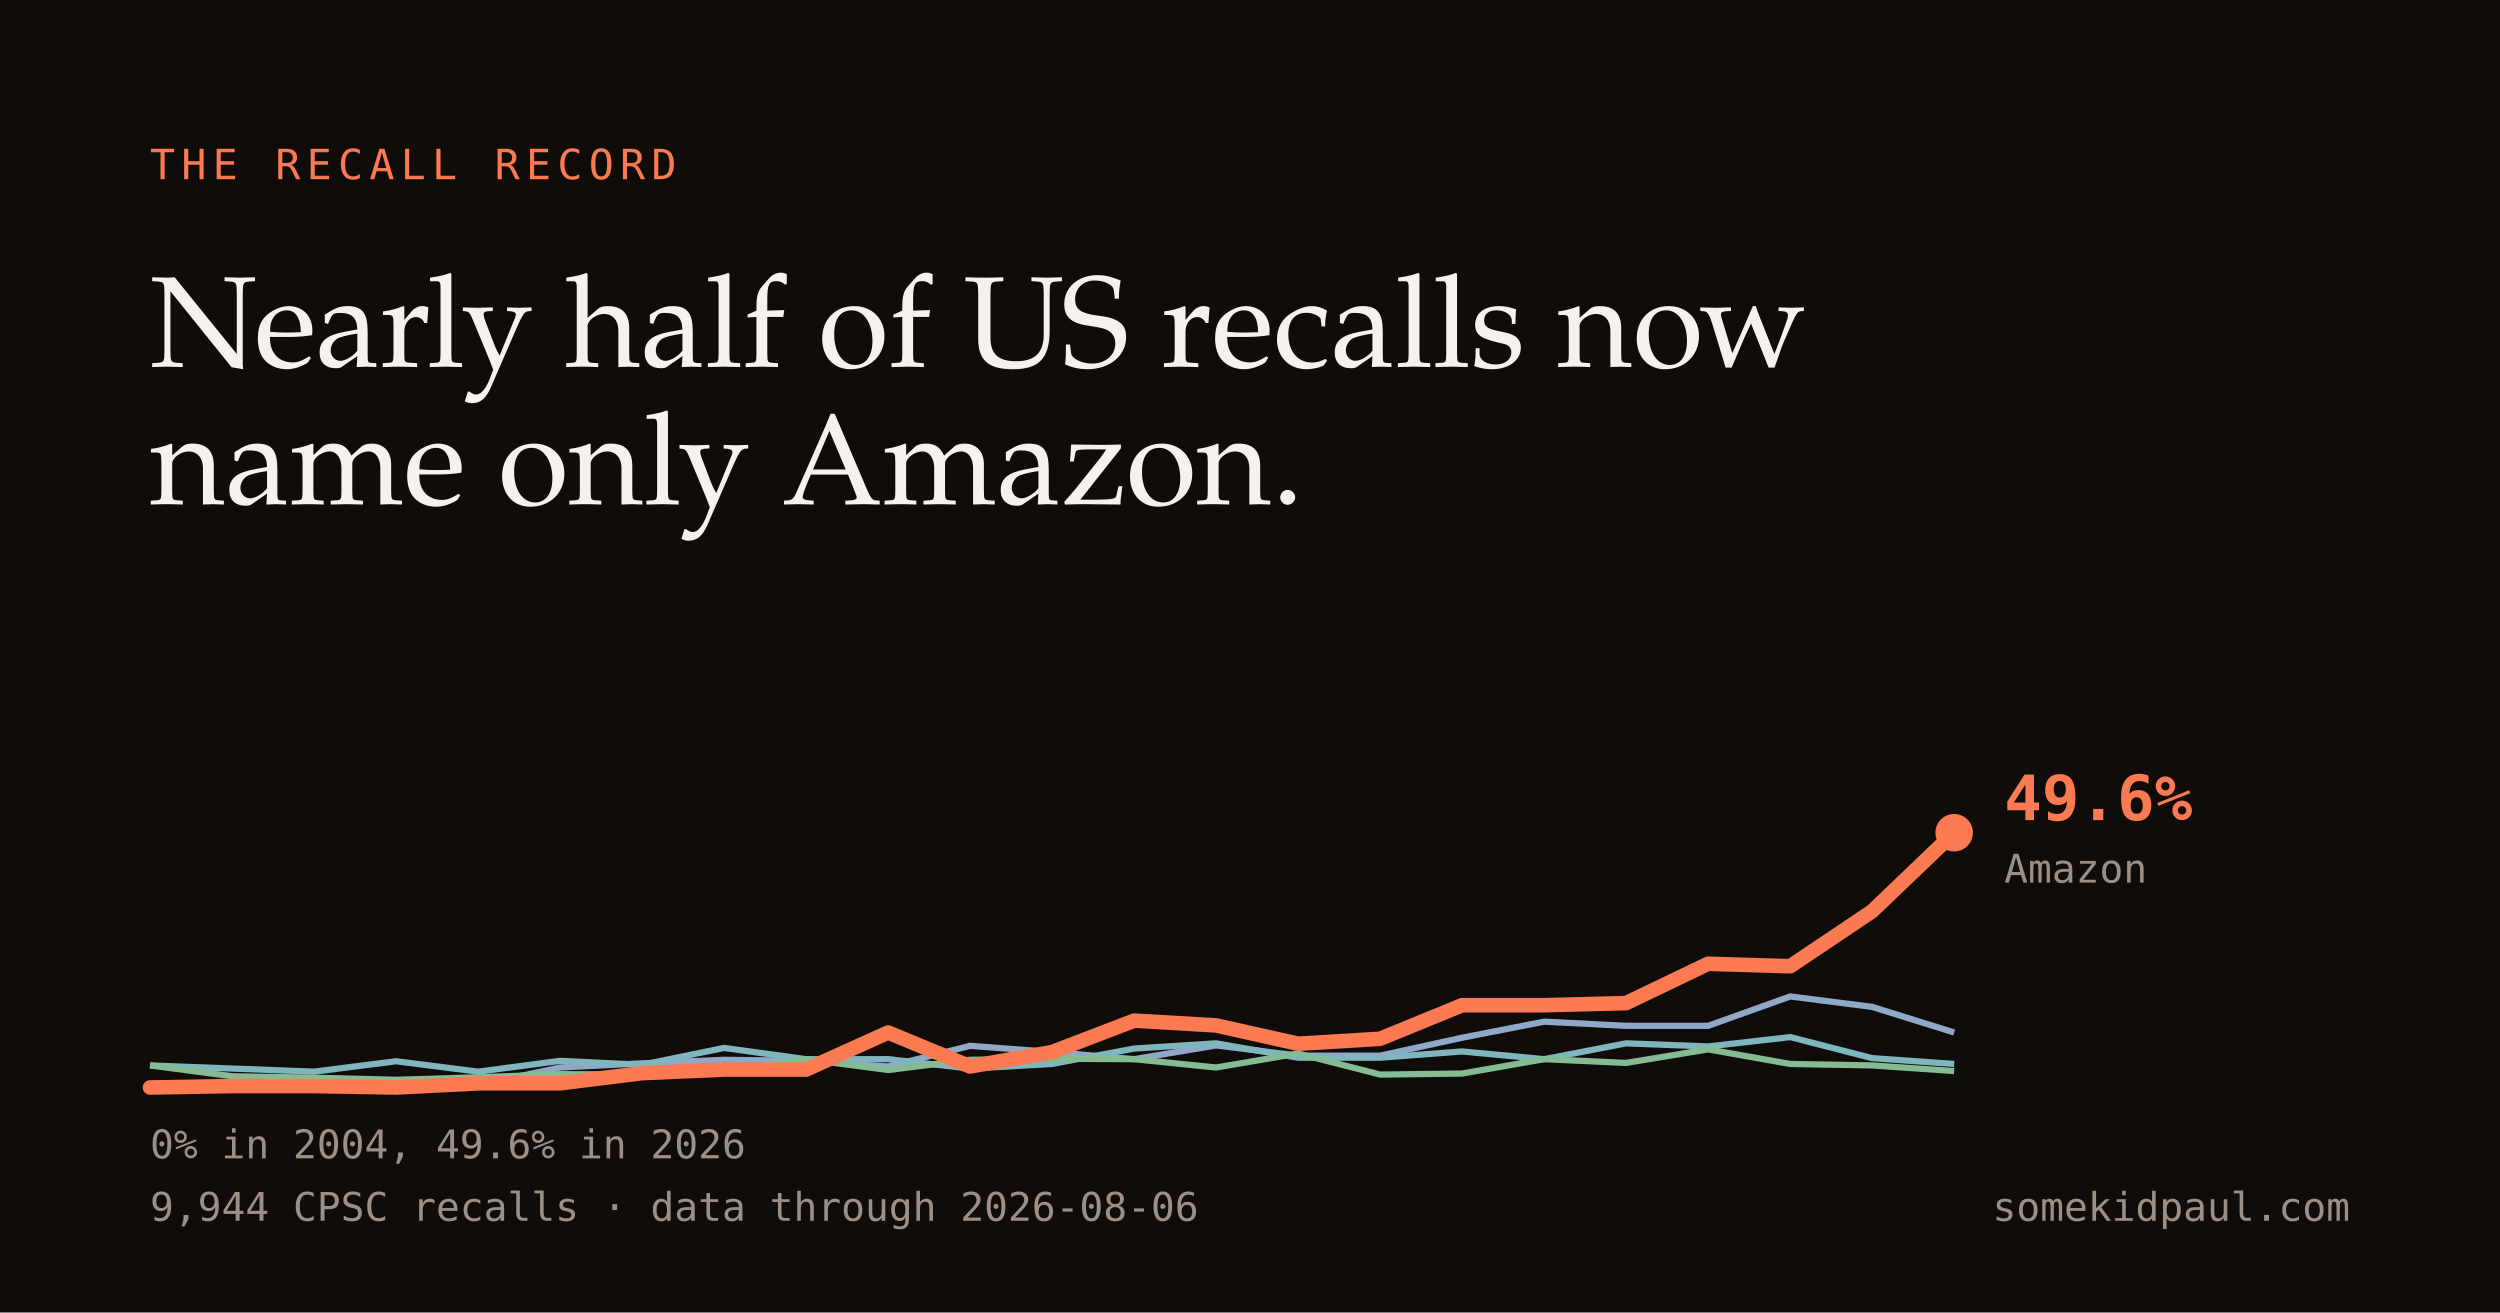
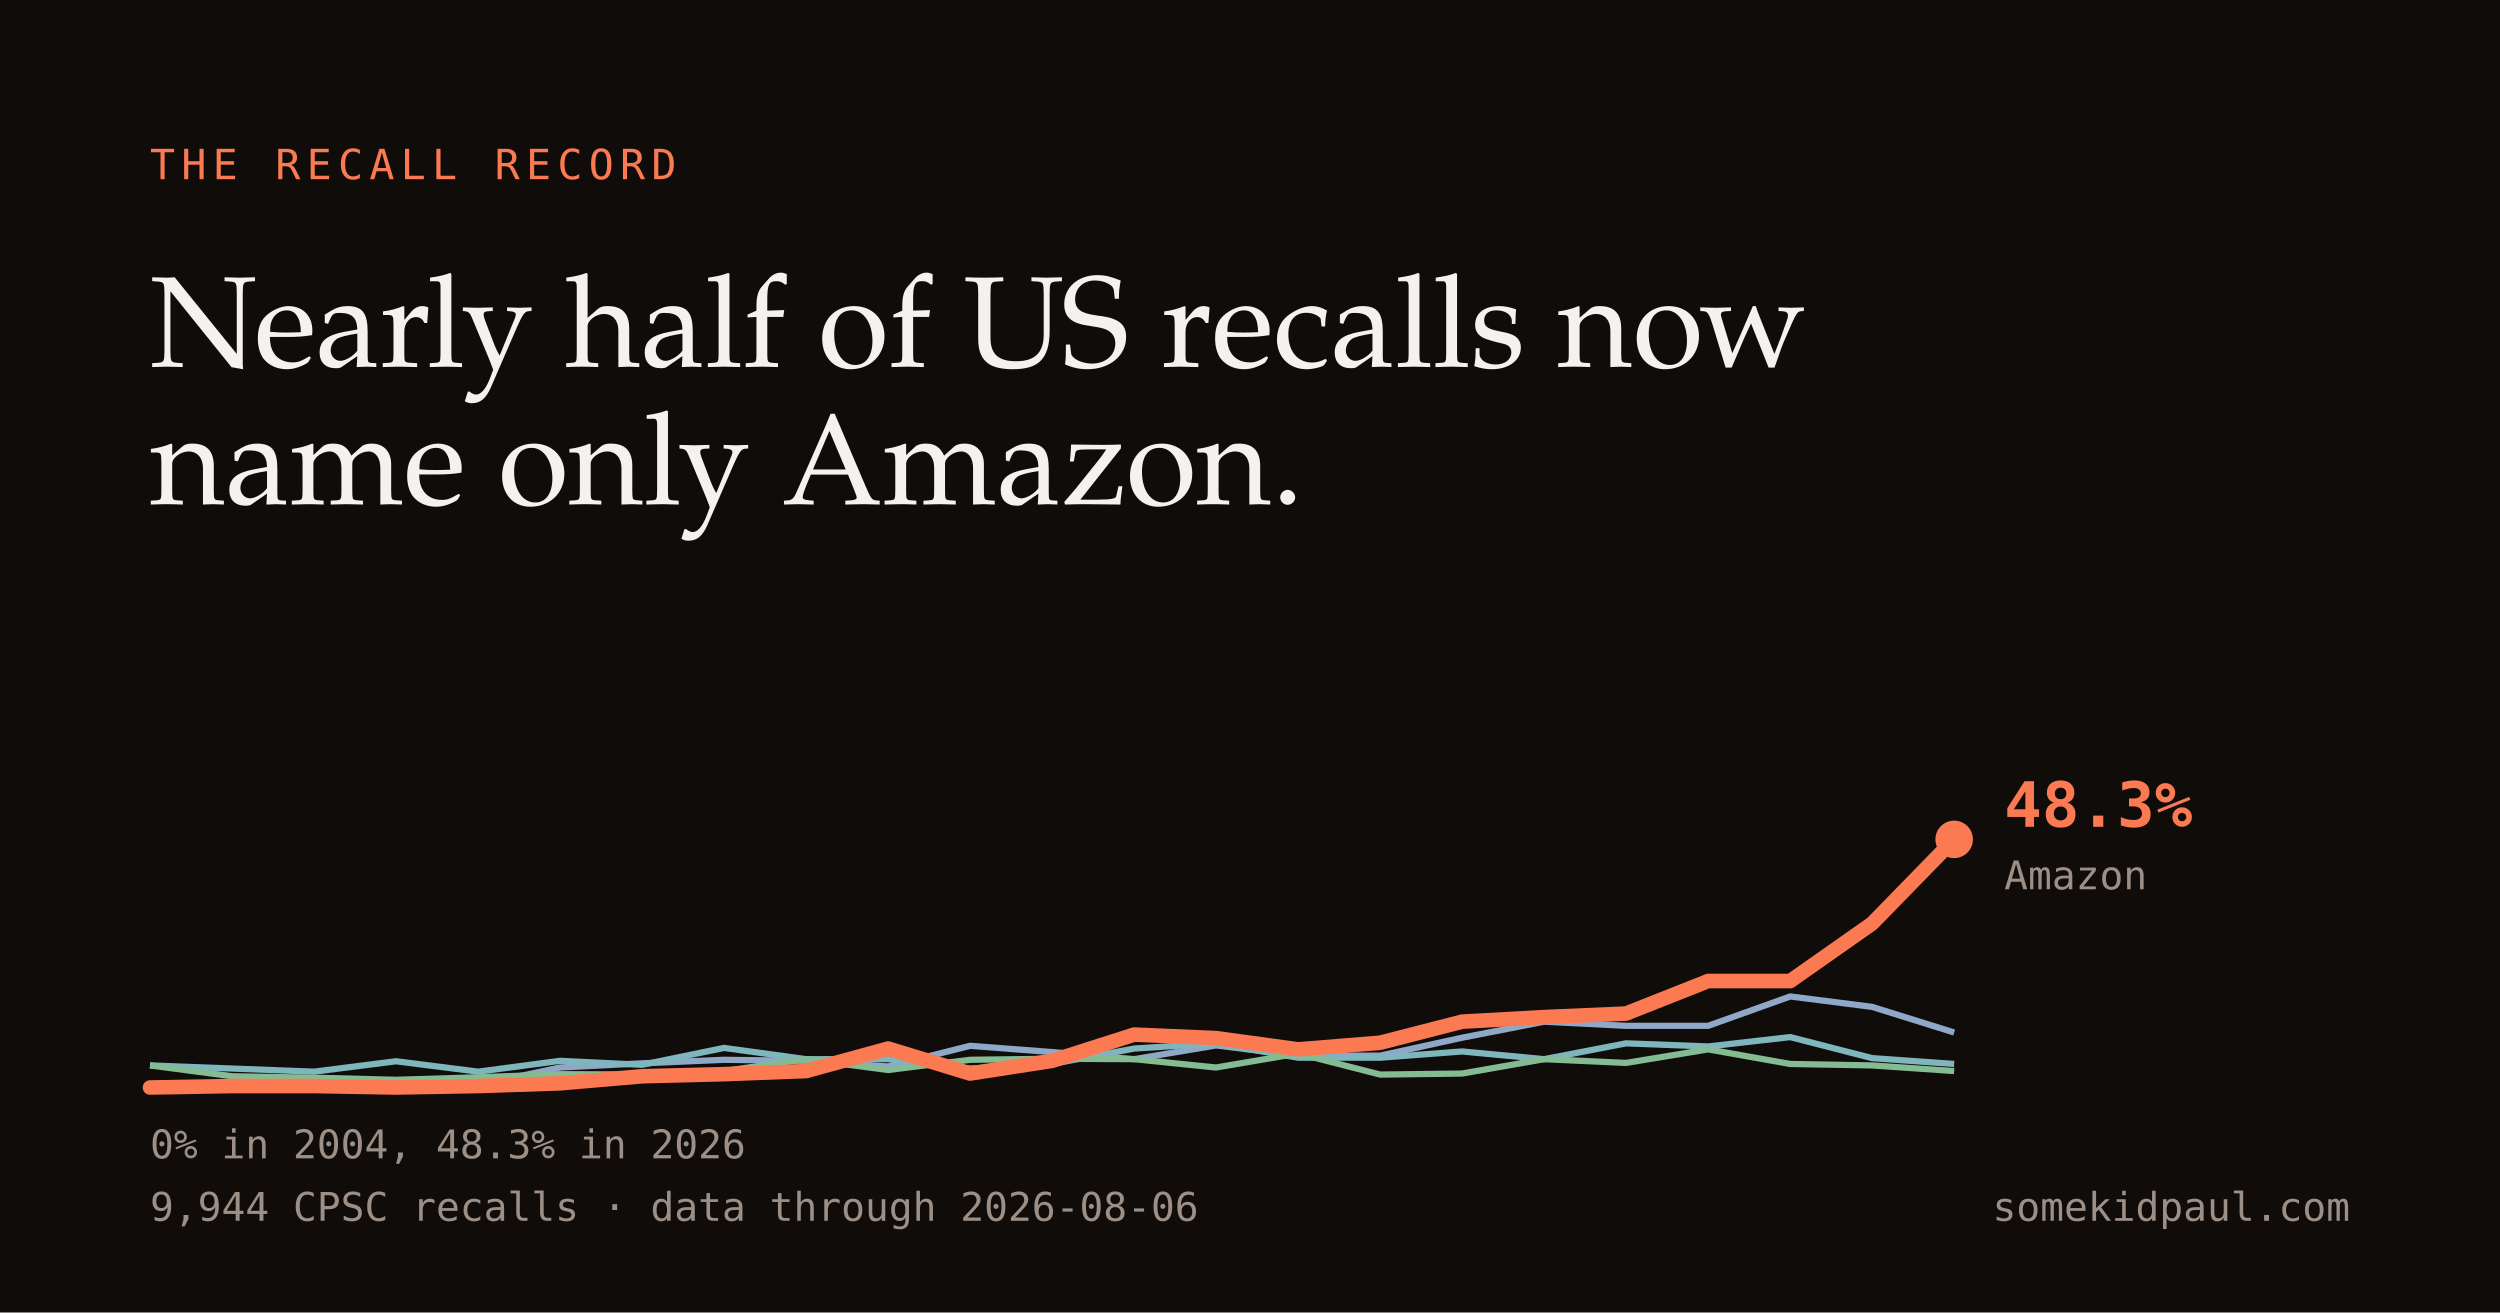
<svg xmlns="http://www.w3.org/2000/svg" width="1200" height="630" viewBox="0 0 1200 630">
  <rect width="1200" height="630" fill="#100c0a" />
  <text x="72" y="86" fill="#fb7a52" font-family="Menlo,monospace" font-size="20" letter-spacing="3">THE RECALL RECORD</text>
  <text x="72" y="176" fill="#f4f1ee" font-family="Iowan Old Style,Palatino,Georgia,serif" font-size="62">Nearly half of US recalls now</text>
  <text x="72" y="242" fill="#f4f1ee" font-family="Iowan Old Style,Palatino,Georgia,serif" font-size="62">name only Amazon.</text>
  <path d="M72.0,522.0 L111.4,522.0 L150.7,522.0 L190.1,522.0 L229.5,520.8 L268.8,512.4 L308.2,510.4 L347.5,508.7 L386.9,509.2 L426.3,511.9 L465.6,502.0 L505.0,505.0 L544.4,508.4 L583.7,501.8 L623.1,506.7 L662.5,506.7 L701.8,498.1 L741.2,490.4 L780.5,492.4 L819.9,492.4 L859.3,478.3 L898.6,483.3 L938.0,495.6" fill="none" stroke="#8fa8c8" stroke-width="3" />
  <path d="M72.0,511.4 L111.4,512.9 L150.7,514.4 L190.1,509.4 L229.5,514.4 L268.8,509.2 L308.2,511.1 L347.5,503.0 L386.9,508.4 L426.3,508.4 L465.6,512.9 L505.0,510.7 L544.4,503.3 L583.7,500.8 L623.1,507.7 L662.5,507.7 L701.8,504.7 L741.2,508.4 L780.5,500.8 L819.9,502.3 L859.3,497.8 L898.6,507.9 L938.0,510.7" fill="none" stroke="#7fb6bd" stroke-width="3" />
  <path d="M72.0,511.4 L111.4,516.6 L150.7,517.3 L190.1,518.3 L229.5,517.1 L268.8,515.6 L308.2,515.8 L347.5,514.1 L386.9,508.4 L426.3,513.6 L465.6,508.7 L505.0,508.2 L544.4,508.4 L583.7,512.4 L623.1,505.7 L662.5,515.8 L701.8,515.3 L741.2,508.4 L780.5,510.2 L819.9,503.7 L859.3,510.7 L898.6,511.4 L938.0,514.1" fill="none" stroke="#84bb93" stroke-width="3" />
-   <path d="M72.0,522.0 L111.4,521.3 L150.7,521.3 L190.1,522.0 L229.5,520.0 L268.8,520.0 L308.2,515.1 L347.5,513.4 L386.9,513.4 L426.3,495.6 L465.6,511.9 L505.0,505.0 L544.4,489.9 L583.7,492.2 L623.1,501.0 L662.5,498.6 L701.8,482.5 L741.2,482.5 L780.5,481.5 L819.9,462.6 L859.3,463.8 L898.6,437.4 L938.0,399.7" fill="none" stroke="#fb7a52" stroke-width="7" stroke-linecap="round" stroke-linejoin="round" />
-   <circle cx="938.0" cy="399.7" r="9" fill="#fb7a52" />
-   <text x="962" y="393.653" fill="#fb7a52" font-family="Menlo,monospace" font-size="30" font-weight="bold">49.6%</text>
-   <text x="962" y="423.653" fill="#9b8f86" font-family="Menlo,monospace" font-size="19">Amazon</text>
-   <text x="72" y="556" fill="#9b8f86" font-family="Menlo,monospace" font-size="19">0% in 2004, 49.6% in 2026</text>
+   <path d="M72.0,522.0 L111.4,521.3 L150.7,521.3 L190.1,522.0 L229.5,521.3 L268.8,520.0 L308.2,516.6 L347.5,515.6 L386.9,514.1 L426.3,503.3 L465.6,515.3 L505.0,509.2 L544.4,496.6 L583.7,498.3 L623.1,503.7 L662.5,500.5 L701.8,490.4 L741.2,488.2 L780.5,486.5 L819.9,470.9 L859.3,470.9 L898.6,443.3 L938.0,402.9" fill="none" stroke="#fb7a52" stroke-width="7" stroke-linecap="round" stroke-linejoin="round" />
+   <circle cx="938.0" cy="402.9" r="9" fill="#fb7a52" />
+   <text x="962" y="396.86" fill="#fb7a52" font-family="Menlo,monospace" font-size="30" font-weight="bold">48.3%</text>
+   <text x="962" y="426.86" fill="#9b8f86" font-family="Menlo,monospace" font-size="19">Amazon</text>
+   <text x="72" y="556" fill="#9b8f86" font-family="Menlo,monospace" font-size="19">0% in 2004, 48.3% in 2026</text>
  <text x="72" y="586" fill="#9b8f86" font-family="Menlo,monospace" font-size="19">9,944 CPSC recalls · data through 2026-08-06</text>
  <text x="1128" y="586" fill="#9b8f86" font-family="Menlo,monospace" font-size="19" text-anchor="end">somekidpaul.com</text>
</svg>
